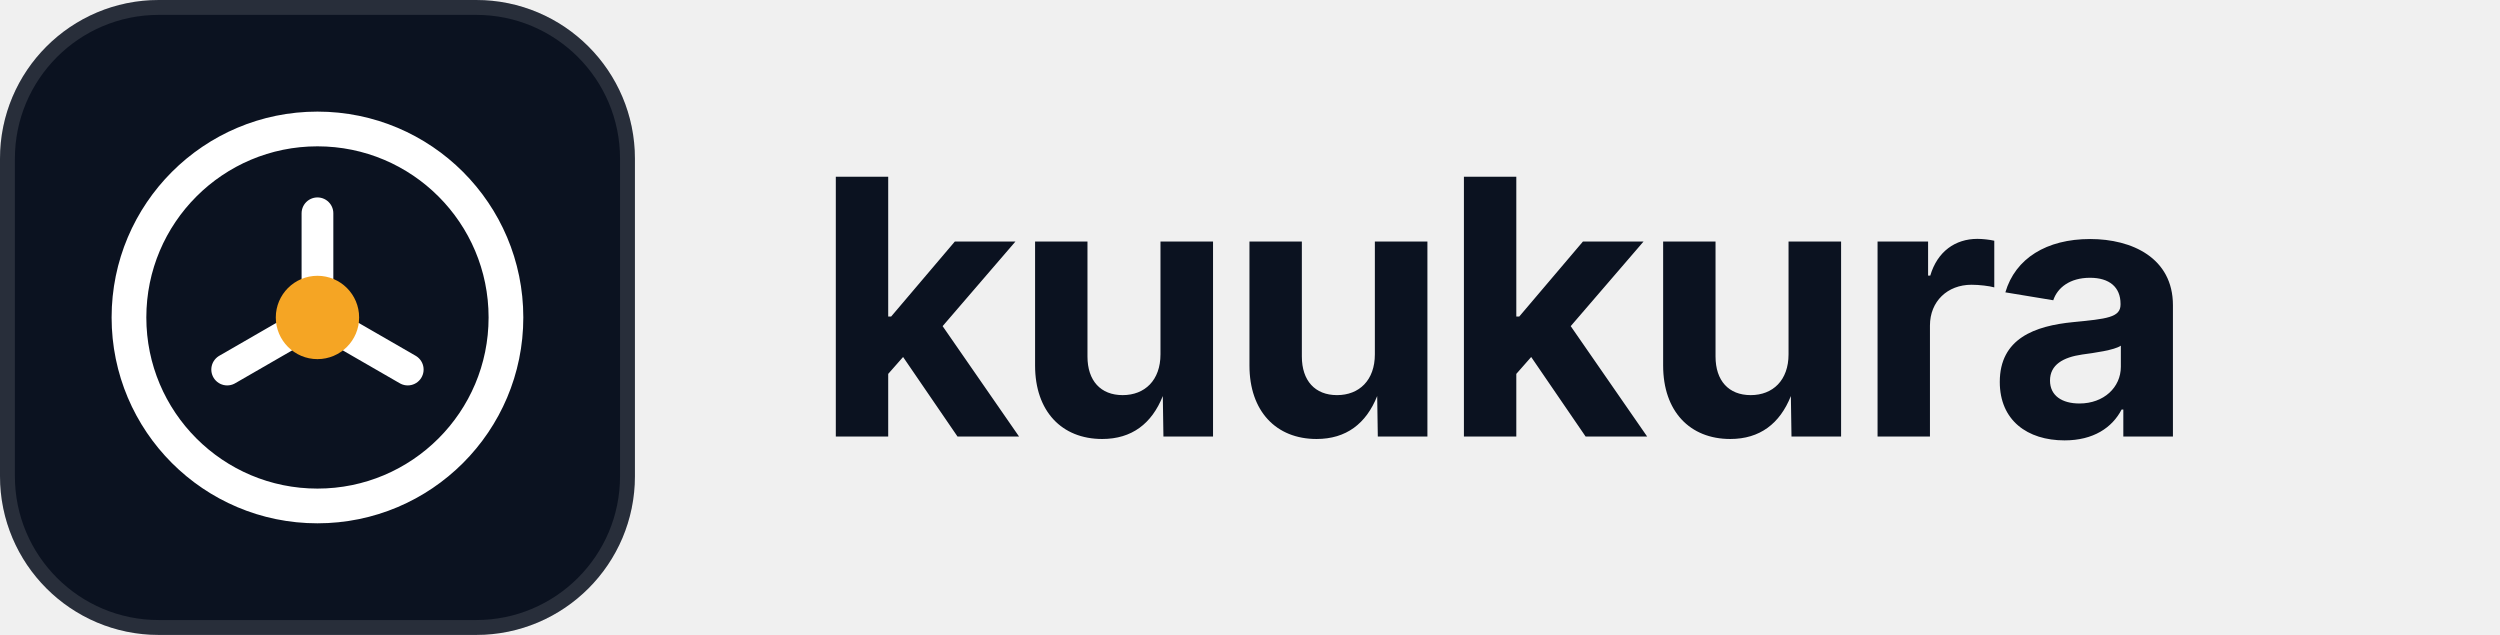
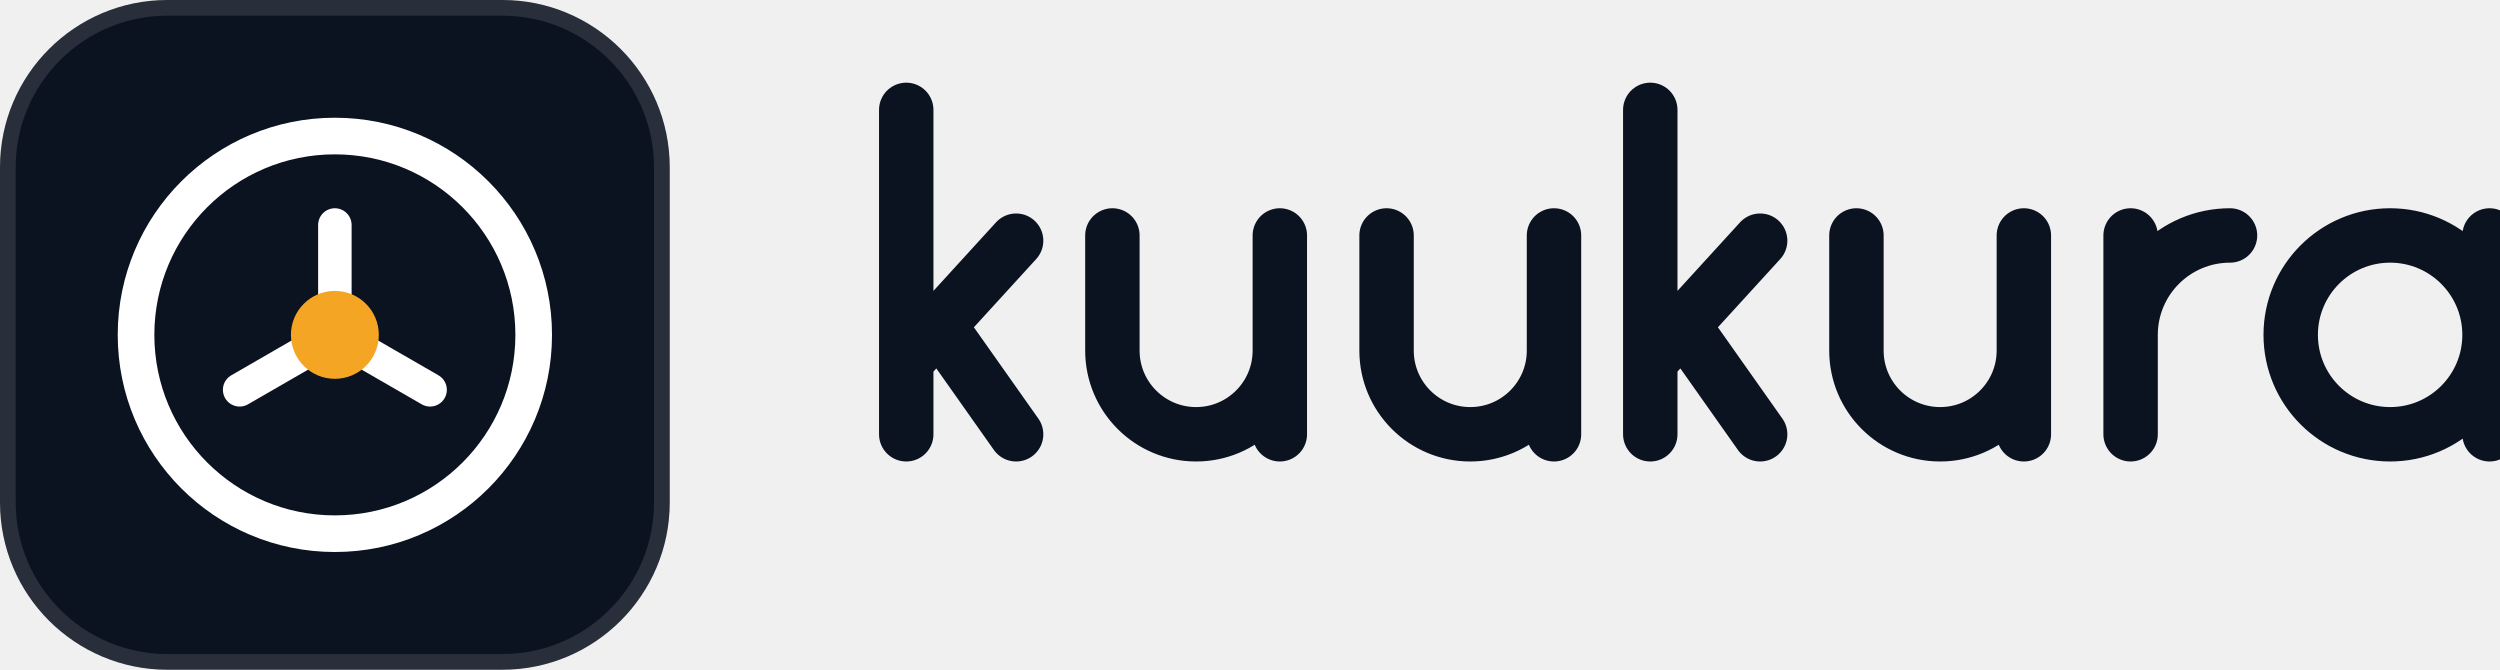
- <svg xmlns="http://www.w3.org/2000/svg" viewBox="0 0 252 64" fill="none" role="img" aria-label="kuukura">
+ <svg xmlns="http://www.w3.org/2000/svg" viewBox="0 0 238.9 64" fill="none" role="img" aria-label="kuukura">
  <style>
-     .word { fill: #0B1220 }
-     @media (prefers-color-scheme: dark) { .word { fill: #EEF2F7 } }
+     .word { stroke: #0B1220 }
+     @media (prefers-color-scheme: dark) { .word { stroke: #EEF2F7 } }
  </style>
  <rect width="64" height="64" rx="16" fill="#0B1220" />
  <rect x=".75" y=".75" width="62.5" height="62.5" rx="15.25" stroke="#fff" stroke-opacity=".12" stroke-width="1.5" />
  <circle cx="32" cy="32" r="19" stroke="#fff" stroke-width="3.5" />
  <path d="M32 21.5V32M41.1 37.25 32 32M22.9 37.25 32 32" stroke="#fff" stroke-width="3.2" stroke-linecap="round" stroke-linejoin="round" />
  <circle cx="32" cy="32" r="4.2" fill="#F5A524" />
-   <text class="word" x="82" y="44" font-family="ui-rounded, 'SF Pro Rounded', 'Nunito', system-ui, -apple-system, 'Segoe UI', sans-serif" font-size="36" font-weight="700" letter-spacing="-0.8">kuukura</text>
+   <path class="word" transform="translate(86.6 41.5)" d="M0 -31V0M10.5 -18.5L0 -7M3.3 -10.2L10.5 0M19.7 -19V-8a8 8 0 0 0 16 0M35.7 -19V0M45.9 -19V-8a8 8 0 0 0 16 0M61.9 -19V0M71.1 -31V0M81.6 -18.5L71.1 -7M74.4 -10.2L81.6 0M90.8 -19V-8a8 8 0 0 0 16 0M106.8 -19V0M117 -19V0M117 -9.5a9.5 9.5 0 0 1 9.5 -9.5M151.3 -19V0M151.3 -9.5a9.5 9.5 0 1 0 -19 0a9.5 9.5 0 1 0 19 0" stroke-width="5.2" stroke-linecap="round" stroke-linejoin="round" />
</svg>
